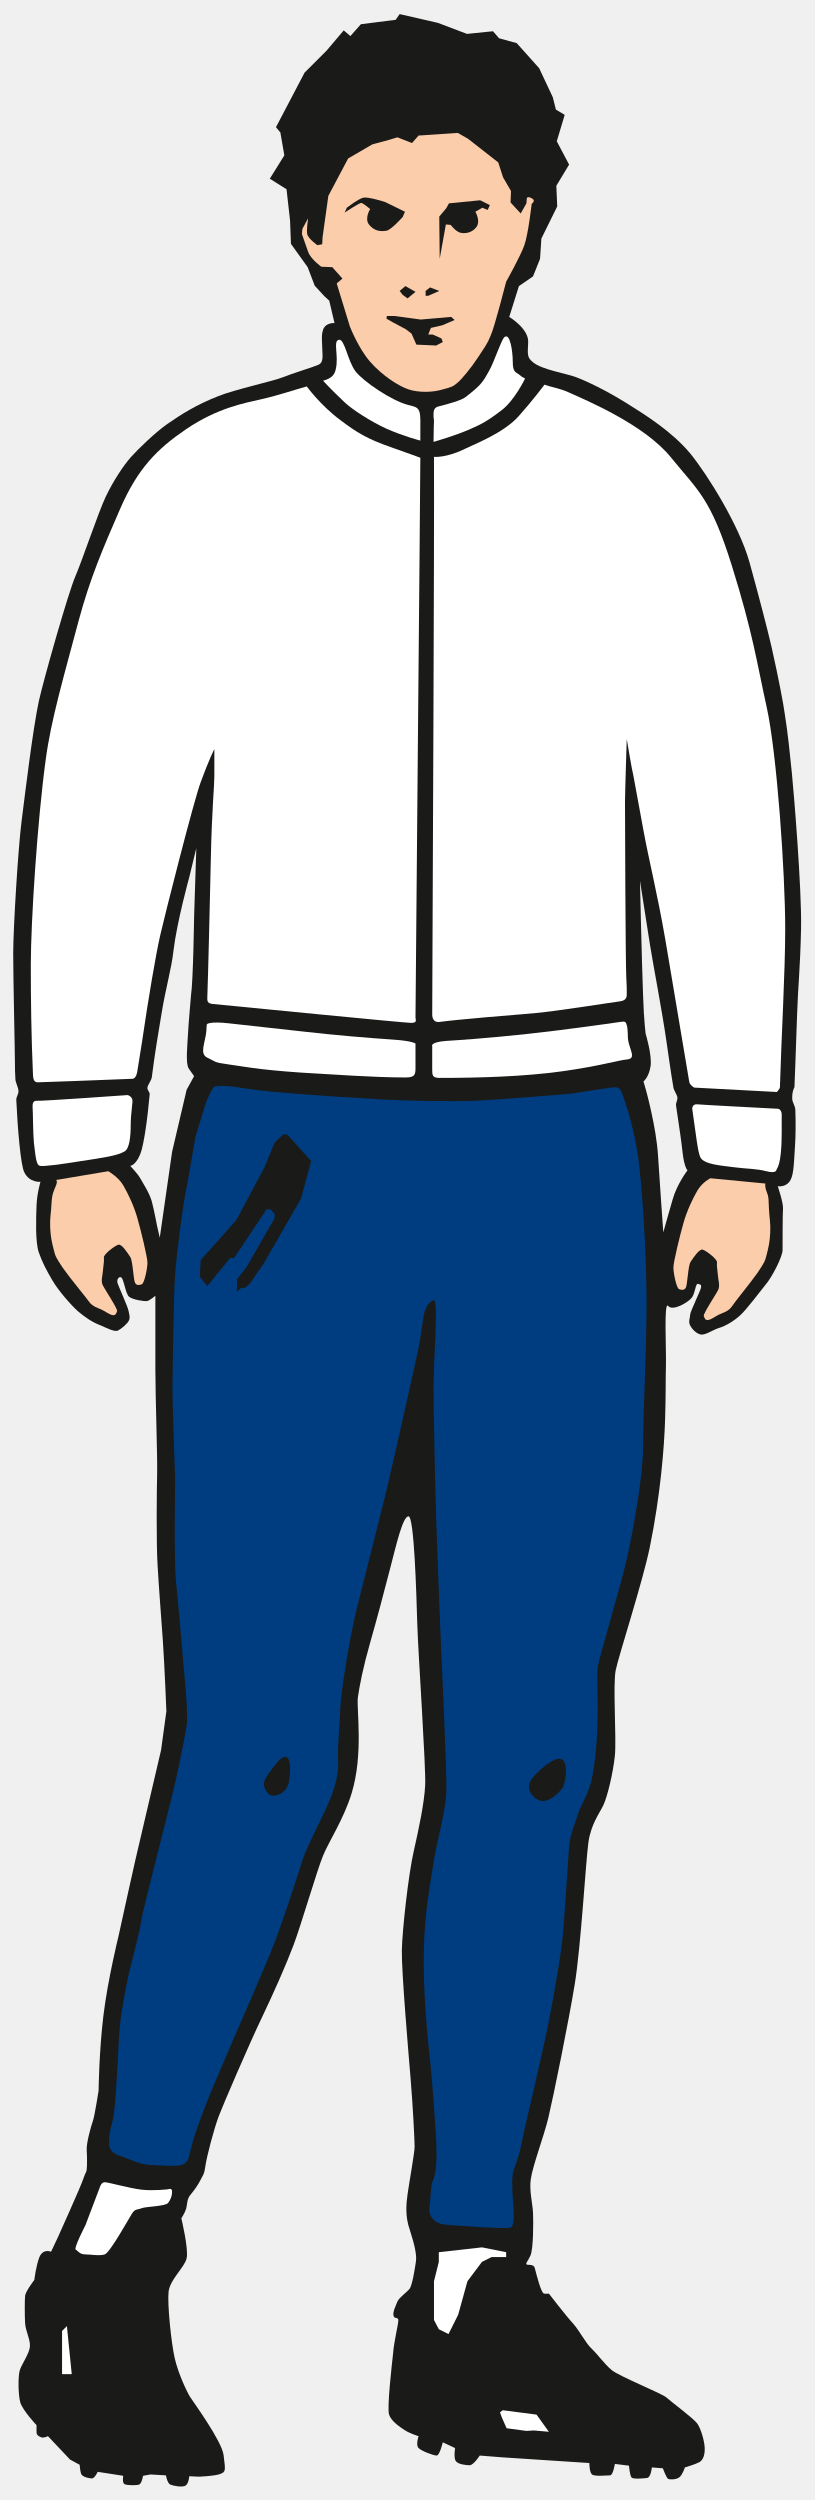
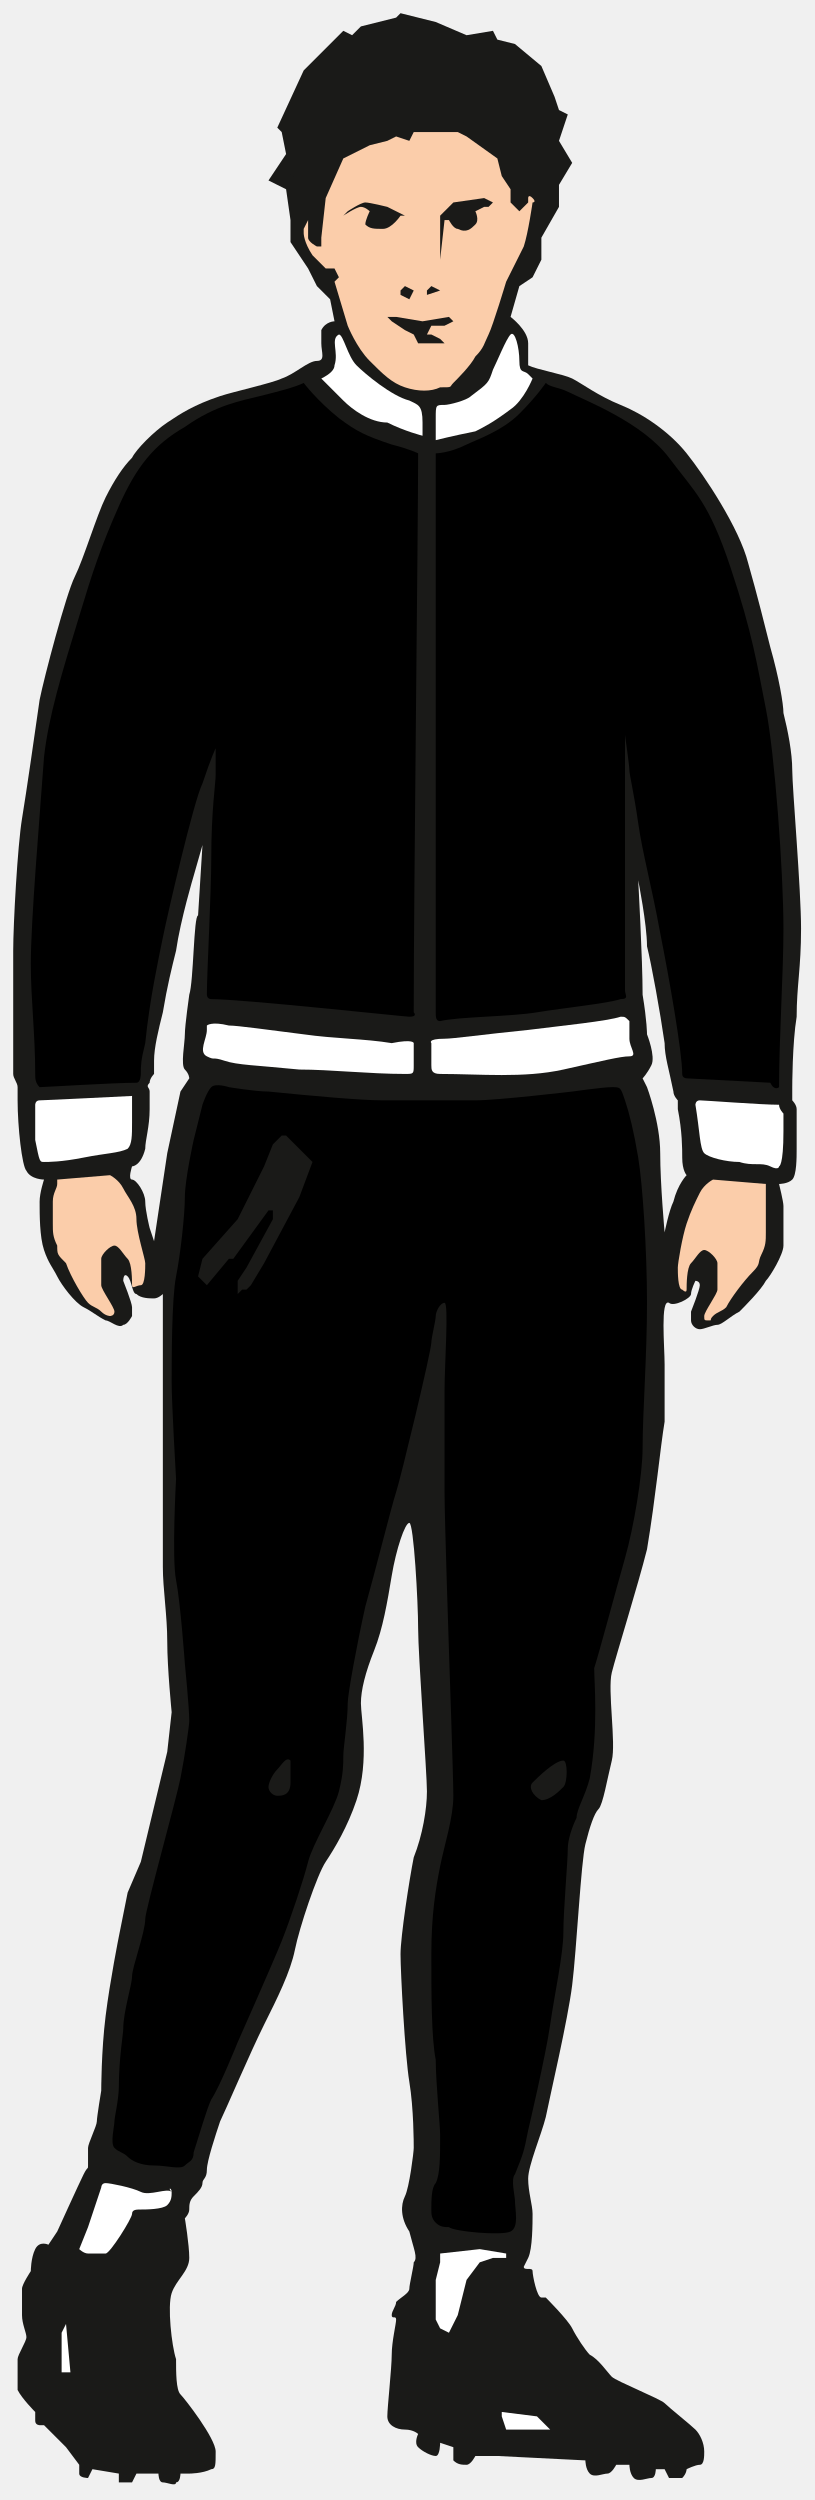
- <svg xmlns="http://www.w3.org/2000/svg" version="1.1" id="Ebene_1" x="0px" y="0px" width="18.5px" height="56.8px" viewBox="0 0 18.5 56.8" style="enable-background:new 0 0 18.5 56.8;" xml:space="preserve">
+ <svg xmlns="http://www.w3.org/2000/svg" version="1.1" id="Ebene_1" x="0px" y="0px" viewBox="0 0 18.5 56.8" style="enable-background:new 0 0 18.5 56.8;" xml:space="preserve">
  <style type="text/css">
- 
	.st0{fill:#1A1A18;}
- 	.st1{fill:#FBCDAA;}
- 	.st2{fill:#FFFFFF;}
- 	.st3{fill:#003D80;}
- 
+ 	.st1{fill:#FFFFFF;}
+ 	.st2{fill:#FBCDAA;}
</style>
-   <path class="st0" d="M18.2,21.11c0.02-0.9-0.17-3.17-0.21-3.56c-0.04-0.39-0.09-0.9-0.16-1.33c-0.03-0.22-0.13-0.76-0.3-1.52  c-0.09-0.39-0.29-1.16-0.5-1.92c-0.23-0.83-0.95-1.99-1.35-2.48c-0.42-0.5-1.01-0.87-1.46-1.15c-0.45-0.28-0.89-0.49-1.13-0.58  c-0.24-0.09-0.78-0.17-0.98-0.34c-0.12-0.1-0.13-0.14-0.11-0.45c0.02-0.31-0.43-0.58-0.43-0.58l0.22-0.7l0.32-0.22l0.16-0.4  l0.03-0.46l0.36-0.73l-0.02-0.47l0.29-0.48l-0.28-0.53l0.18-0.6l-0.2-0.12l-0.07-0.28l-0.31-0.66l-0.51-0.57l-0.4-0.11L11.2,0.71  l-0.59,0.06L9.95,0.52l-0.87-0.2L8.99,0.45L8.2,0.55L7.96,0.82L7.81,0.69L7.42,1.15l-0.5,0.5L6.27,2.89l0.1,0.12l0.09,0.52  L6.13,4.06L6.51,4.3l0.08,0.71l0.02,0.53l0.38,0.53l0.16,0.42l0.22,0.24l0.11,0.1L7.6,7.34c0,0-0.23-0.02-0.27,0.19  C7.3,7.63,7.32,7.78,7.32,7.87c0,0.19,0.05,0.36-0.09,0.42s-0.58,0.19-0.8,0.28C6.21,8.66,5.33,8.85,4.96,9  C4.45,9.2,4.11,9.42,3.82,9.62c-0.29,0.2-0.69,0.59-0.85,0.77c-0.16,0.18-0.4,0.54-0.57,0.9s-0.53,1.44-0.69,1.81  c-0.16,0.37-0.72,2.34-0.83,2.84c-0.14,0.67-0.31,2.09-0.39,2.72C0.41,19.29,0.3,21.1,0.3,21.67c0,0.57,0.04,2.26,0.04,2.54  c0,0.05,0,0.17,0.01,0.31c0,0.07,0.07,0.19,0.07,0.27s-0.05,0.12-0.05,0.2c0.03,0.65,0.1,1.48,0.18,1.64  c0.12,0.25,0.37,0.22,0.37,0.22s-0.08,0.26-0.09,0.54c-0.01,0.28-0.03,0.83,0.05,1.06c0.08,0.23,0.17,0.4,0.31,0.64  c0.14,0.24,0.44,0.58,0.59,0.71c0.16,0.13,0.31,0.24,0.5,0.31c0.12,0.05,0.32,0.16,0.4,0.12C2.76,30.19,2.9,30.07,2.93,30  c0.03-0.07,0.01-0.12-0.01-0.22c-0.02-0.1-0.23-0.56-0.25-0.63S2.69,29,2.75,29.02s0.1,0.37,0.18,0.44c0.08,0.07,0.35,0.11,0.41,0.1  s0.19-0.12,0.19-0.12s0,1.03,0,1.67s0.05,1.99,0.04,2.38c-0.01,0.39-0.02,1.61,0.01,2.07c0.03,0.53,0.08,1.14,0.12,1.72  c0.04,0.58,0.08,1.6,0.08,1.6l-0.12,0.88l-0.58,2.48L2.91,43l-0.22,1c0,0-0.24,0.97-0.34,1.79c-0.1,0.82-0.11,1.71-0.11,1.71  s-0.09,0.58-0.13,0.69s-0.15,0.5-0.14,0.66c0.01,0.16,0.01,0.36,0,0.44c-0.01,0.08-0.02,0.04-0.08,0.22  c-0.06,0.18-0.57,1.31-0.57,1.31l-0.16,0.34c0,0-0.17-0.08-0.26,0.11c-0.08,0.19-0.12,0.53-0.12,0.53s-0.2,0.26-0.21,0.36  c-0.01,0.1-0.01,0.44,0,0.62c0.01,0.18,0.12,0.37,0.11,0.53c-0.01,0.16-0.19,0.41-0.23,0.54s-0.04,0.54,0.01,0.73  c0.05,0.18,0.37,0.52,0.37,0.52s0,0.09,0,0.16c0,0.07,0.06,0.1,0.12,0.12c0.06,0.01,0.14-0.03,0.14-0.03l0.5,0.53L1.81,56  c0,0,0.01,0.16,0.04,0.22c0.04,0.06,0.18,0.09,0.24,0.09s0.13-0.15,0.13-0.15l0.58,0.09c0,0-0.03,0.16,0.03,0.19  s0.27,0.03,0.33,0.01c0.06-0.02,0.09-0.2,0.09-0.2l0.17-0.03l0.35,0.02c0,0,0.03,0.18,0.1,0.21c0.07,0.03,0.28,0.07,0.35,0.02  c0.07-0.05,0.08-0.21,0.08-0.21l0.21,0.01c0,0,0.35-0.01,0.49-0.06c0.14-0.05,0.12-0.09,0.08-0.43c-0.04-0.32-0.69-1.21-0.76-1.32  c-0.07-0.11-0.27-0.53-0.35-0.88c-0.08-0.35-0.17-1.23-0.14-1.51c0.03-0.28,0.36-0.55,0.41-0.76c0.05-0.21-0.12-0.91-0.12-0.91  s0.08-0.12,0.11-0.22c0.03-0.11,0.01-0.22,0.11-0.33c0.09-0.11,0.16-0.21,0.22-0.33s0.08-0.11,0.11-0.33  c0.03-0.2,0.19-0.82,0.3-1.11c0.09-0.24,0.67-1.59,0.97-2.22c0.3-0.63,0.56-1.22,0.73-1.67s0.53-1.69,0.67-2.03  c0.14-0.34,0.47-0.83,0.65-1.42c0.27-0.89,0.11-1.89,0.14-2.17c0.04-0.28,0.12-0.69,0.28-1.25c0.16-0.56,0.3-1.09,0.45-1.67  s0.29-1.19,0.42-1.2c0.13-0.01,0.18,1.75,0.2,2.43s0.2,3.28,0.18,3.68s-0.14,0.97-0.26,1.5c-0.12,0.52-0.26,1.78-0.27,2.25  c-0.01,0.47,0.15,2.33,0.2,2.93c0.05,0.6,0.09,1.39,0.09,1.53s-0.13,0.86-0.16,1.08c-0.03,0.22-0.06,0.5,0.05,0.81  c0.12,0.37,0.16,0.59,0.14,0.72c-0.02,0.13-0.08,0.55-0.15,0.63c-0.07,0.08-0.23,0.19-0.27,0.28C9,52.37,8.92,52.52,8.94,52.61  c0.02,0.09,0.11,0.02,0.11,0.11s-0.1,0.48-0.12,0.76c-0.03,0.27-0.14,1.23-0.09,1.38c0.05,0.15,0.23,0.27,0.35,0.35  s0.32,0.14,0.32,0.14s-0.07,0.2,0,0.27c0.07,0.07,0.34,0.17,0.41,0.17s0.14-0.3,0.14-0.3l0.28,0.13c0,0-0.04,0.23,0.02,0.3  c0.05,0.07,0.23,0.09,0.31,0.09c0.09,0,0.23-0.22,0.23-0.22l0.5,0.04l1.99,0.13c0,0,0,0.21,0.06,0.26c0.06,0.05,0.34,0.02,0.41,0.02  c0.07,0,0.11-0.26,0.11-0.26l0.32,0.04c0,0,0.02,0.23,0.06,0.27c0.04,0.04,0.26,0.02,0.35,0.01c0.09-0.01,0.11-0.24,0.11-0.24  l0.25,0.02c0,0,0.08,0.22,0.12,0.24c0.04,0.02,0.19,0.02,0.26-0.04c0.07-0.06,0.12-0.22,0.12-0.22s0.24-0.07,0.33-0.12  c0.09-0.05,0.13-0.18,0.12-0.34c-0.01-0.16-0.09-0.43-0.17-0.54c-0.09-0.12-0.59-0.49-0.7-0.59c-0.1-0.09-1.07-0.48-1.24-0.62  s-0.33-0.37-0.46-0.49c-0.13-0.12-0.27-0.4-0.42-0.57c-0.15-0.16-0.55-0.68-0.55-0.68s-0.04,0.01-0.11,0  c-0.07-0.01-0.18-0.47-0.21-0.58c-0.03-0.11-0.18-0.05-0.19-0.09c-0.01-0.04,0.02-0.04,0.09-0.19c0.07-0.15,0.07-0.77,0.06-0.98  c-0.01-0.21-0.09-0.51-0.05-0.76c0.04-0.3,0.3-0.98,0.4-1.4c0.12-0.51,0.46-2.18,0.6-3.04c0.14-0.86,0.25-2.81,0.31-3.22  c0.06-0.41,0.25-0.65,0.34-0.84c0.09-0.19,0.22-0.73,0.26-1.12c0.04-0.39-0.05-1.62,0.02-1.95s0.61-2,0.77-2.77  c0.25-1.22,0.33-2.29,0.35-2.89c0.02-0.61,0.01-0.89,0.02-1.26c0.01-0.37-0.05-1.47,0.05-1.35c0.1,0.13,0.46-0.08,0.54-0.19  c0.08-0.11,0.08-0.33,0.14-0.31c0.06,0.02,0.07,0.01,0.07,0.07c0,0.06-0.25,0.56-0.25,0.63c0,0.07-0.04,0.14-0.01,0.22  c0.03,0.08,0.14,0.21,0.25,0.23s0.28-0.11,0.42-0.15c0.14-0.04,0.34-0.16,0.47-0.28c0.14-0.12,0.46-0.55,0.59-0.71  c0.13-0.15,0.38-0.62,0.38-0.78c0-0.16,0-0.81,0.01-0.94c0.01-0.13-0.12-0.51-0.12-0.51s0.19,0.04,0.29-0.14  c0.08-0.14,0.08-0.46,0.1-0.73c0.02-0.28,0.02-0.6,0.01-0.86c0-0.09-0.07-0.18-0.07-0.25c-0.01-0.17,0.05-0.27,0.05-0.27  s0.04-1.02,0.06-1.65C18.13,22.42,18.18,22.01,18.2,21.11z M4.34,22.61c0,0-0.06,0.68-0.07,0.9c-0.01,0.22-0.06,0.66,0.02,0.77  c0.08,0.11,0.12,0.17,0.12,0.17l-0.17,0.31l-0.33,1.41l-0.28,1.95l-0.06-0.26c0,0-0.07-0.37-0.12-0.56  c-0.05-0.19-0.22-0.45-0.27-0.54c-0.05-0.09-0.22-0.27-0.22-0.27s0.16-0.02,0.26-0.37c0.05-0.19,0.1-0.5,0.14-0.86  C3.37,25.13,3.39,25,3.4,24.87c0.01-0.06-0.06-0.1-0.05-0.16c0.01-0.07,0.09-0.16,0.1-0.24c0.01-0.1,0.03-0.2,0.04-0.3  c0.04-0.3,0.11-0.72,0.18-1.14c0.09-0.56,0.23-1.04,0.27-1.42c0.08-0.67,0.36-1.68,0.36-1.68l0.16-0.66l-0.05,1.56  C4.41,20.82,4.39,22.28,4.34,22.61z M15.28,27.26c-0.06,0.2-0.21,0.74-0.21,0.74s-0.08-1.11-0.12-1.75s-0.27-1.47-0.27-1.47  l-0.06-0.21c0,0,0.12-0.09,0.16-0.34c0.04-0.25-0.11-0.74-0.11-0.74s-0.04-0.27-0.06-0.89c-0.03-0.79-0.07-2.59-0.07-2.59  s0.16,1.03,0.23,1.47c0.07,0.44,0.28,1.53,0.37,2.17c0.04,0.26,0.09,0.65,0.16,1.06c0.01,0.06,0.08,0.16,0.09,0.22  c0.01,0.07-0.04,0.12-0.03,0.19c0.07,0.46,0.13,0.88,0.15,1.08c0.04,0.33,0.11,0.39,0.11,0.39S15.38,26.9,15.28,27.26z" />
-   <path id="coach-pants" class="st3" d="M10.77,25.01c0.53-0.02,2.19-0.16,2.19-0.16s0.7-0.11,0.92-0.14  c0.22-0.03,0.22,0.03,0.31,0.29s0.23,0.74,0.31,1.3c0.08,0.56,0.19,2.12,0.19,3.28c0,1.16-0.08,2.5-0.08,3.33  c0,0.59-0.21,1.8-0.36,2.47s-0.63,2.25-0.67,2.5c-0.04,0.26,0.08,1.36-0.12,2.47c-0.07,0.39-0.27,0.67-0.33,0.87  c-0.06,0.2-0.18,0.47-0.2,0.73c-0.02,0.26-0.09,1.4-0.13,1.89c-0.04,0.49-0.19,1.37-0.33,2.08c-0.14,0.71-0.54,2.4-0.54,2.4  c-0.11,0.49-0.08,0.49-0.26,0.99c-0.05,0.14-0.03,0.45-0.02,0.62c0.01,0.17,0.07,0.64-0.05,0.68c-0.12,0.04-1.29-0.05-1.41-0.06  c-0.12-0.01-0.23-0.02-0.33-0.11c-0.1-0.09-0.12-0.21-0.1-0.32c0.03-0.19,0.02-0.48,0.08-0.59c0.09-0.19,0.09-0.64,0.06-1.09  c-0.01-0.16-0.08-1.21-0.14-1.73c-0.06-0.53-0.15-1.54-0.13-2.42c0.02-0.89,0.15-1.5,0.22-1.97c0.07-0.47,0.27-1.14,0.29-1.58  c0.02-0.44-0.12-3.33-0.12-3.33s-0.12-2.96-0.13-3.6c-0.01-0.64-0.04-1.68-0.04-2.3c0-0.62,0.12-2,0-1.97  c-0.12,0.04-0.19,0.2-0.22,0.33c-0.02,0.13-0.07,0.46-0.1,0.65c-0.03,0.19-0.69,3.11-0.76,3.39c-0.07,0.28-0.48,1.92-0.66,2.62  C7.9,37.4,7.75,38.5,7.74,38.7c-0.02,0.38-0.07,1.02-0.06,1.22c0.01,0.2,0.02,0.38-0.11,0.77c-0.12,0.39-0.58,1.2-0.7,1.58  s-0.41,1.28-0.61,1.81c-0.2,0.53-0.97,2.28-0.97,2.28s-0.45,1.05-0.55,1.3c-0.1,0.25-0.34,0.86-0.42,1.23  c-0.04,0.17-0.06,0.24-0.17,0.29S3.7,49.2,3.44,49.19c-0.26-0.01-0.46-0.12-0.63-0.18c-0.17-0.06-0.25-0.08-0.31-0.2  s0.01-0.47,0.05-0.59c0.04-0.14,0.07-0.46,0.09-0.8c0.04-0.56,0.06-1.19,0.08-1.34c0.03-0.39,0.15-0.96,0.19-1.16  c0.04-0.2,0.27-1.04,0.3-1.28C3.24,43.4,3.88,40.97,4,40.42c0.12-0.55,0.24-1.17,0.25-1.28c0.02-0.31-0.08-1.3-0.08-1.3  S4.05,36.4,4,35.94S3.98,33.6,3.98,33.6s-0.07-1.74-0.06-2.22c0.01-0.48,0.02-1.93,0.06-2.44c0.04-0.51,0.16-1.44,0.23-1.8  s0.23-1.31,0.23-1.31l0.23-0.75c0,0,0.12-0.32,0.19-0.38c0.07-0.06,0.45-0.01,0.45-0.01s0.57,0.09,0.93,0.12  c0.91,0.08,1.92,0.14,2.44,0.17S10.24,25.03,10.77,25.01z" />
-   <polygon class="st0" points="7.07,26.38 6.84,27.23 5.99,28.71 5.67,29.17 5.57,29.26 5.48,29.26 5.38,29.35 5.39,29.06 5.6,28.79   6.24,27.68 6.24,27.58 6.15,27.48 6.06,27.47 5.32,28.58 5.23,28.58 4.71,29.22 4.54,29.01 4.56,28.63 5.37,27.72 6.01,26.52   6.24,25.96 6.44,25.77 6.53,25.78 " />
-   <path class="st0" d="M6.57,40.45c-0.04,0.27-0.24,0.34-0.35,0.35c-0.11,0-0.18-0.09-0.22-0.22c-0.04-0.13,0.14-0.33,0.22-0.44  c0.08-0.11,0.21-0.26,0.29-0.22C6.59,39.95,6.61,40.17,6.57,40.45z" />
-   <path class="st0" d="M12.78,40.62c-0.08,0.12-0.32,0.35-0.51,0.29c-0.19-0.06-0.31-0.27-0.22-0.44c0.09-0.17,0.51-0.55,0.69-0.51  C12.92,40,12.86,40.5,12.78,40.62z" />
-   <path id="sock-r" class="st2" d="M3.91,49.79c0,0.1-0.03,0.18-0.09,0.26s-0.5,0.08-0.6,0.12c-0.1,0.04-0.15,0.01-0.22,0.12  c-0.07,0.11-0.5,0.89-0.62,0.93c-0.12,0.04-0.31,0-0.44,0s-0.17-0.08-0.22-0.11c-0.05-0.03,0.22-0.55,0.22-0.55l0.33-0.87  c0,0,0.03-0.11,0.11-0.11s0.57,0.14,0.84,0.17c0.27,0.03,0.6-0.01,0.6-0.01S3.91,49.7,3.91,49.79z" />
-   <polygon id="sock-l" class="st2" points="11.5,51.28 11.17,51.28 10.95,51.39 10.62,51.83 10.41,52.59 10.19,53.03 9.97,52.92   9.86,52.71 9.86,51.83 9.97,51.39 9.97,51.17 10.95,51.06 11.5,51.17 " />
-   <polygon class="st2" points="1.41,53.94 1.41,53.61 1.41,52.96 1.52,52.85 1.63,53.94 " />
-   <polygon class="st2" points="11.42,54.76 12.19,54.86 12.47,55.25 12.13,55.22 11.96,55.23 11.51,55.17 11.4,54.92 11.36,54.81 " />
-   <path id="skin-hand-r" class="st1" d="M1.27,26.81c0,0,0.05,0.01,0,0.13s-0.09,0.19-0.1,0.41c-0.01,0.22-0.04,0.32-0.03,0.54  c0.01,0.22,0.04,0.34,0.08,0.5c0.04,0.16,0.05,0.18,0.21,0.42c0.17,0.24,0.51,0.65,0.59,0.76c0.08,0.12,0.22,0.15,0.3,0.19  c0.08,0.04,0.17,0.11,0.24,0.12s0.08-0.04,0.1-0.09c0.02-0.05-0.29-0.51-0.33-0.6c-0.04-0.09,0-0.21,0.01-0.33  c0.01-0.12,0.03-0.22,0.02-0.29c-0.01-0.07,0.25-0.27,0.33-0.29c0.08-0.02,0.21,0.19,0.27,0.28c0.06,0.09,0.07,0.53,0.11,0.59  s0.09,0.05,0.15,0.03c0.06-0.02,0.13-0.36,0.13-0.49s-0.15-0.74-0.23-1.02c-0.08-0.28-0.21-0.55-0.32-0.74  c-0.11-0.19-0.34-0.32-0.34-0.32L1.27,26.81z" />
-   <polygon class="st0" points="9.15,8.84 9.32,8.84 9.48,8.84 8.99,8.68 8.99,8.84 " />
-   <path id="skin-face" class="st1" d="M11.5,6.4c0,0-0.26,1.02-0.35,1.22c-0.08,0.2-0.14,0.27-0.29,0.5c-0.15,0.23-0.37,0.5-0.47,0.58  c-0.1,0.08-0.11,0.09-0.34,0.15c-0.23,0.07-0.54,0.07-0.76,0c-0.22-0.07-0.6-0.31-0.88-0.63c-0.27-0.31-0.46-0.8-0.46-0.8l-0.3-0.98  l0.13-0.11L7.55,6.07L7.3,6.06c0,0-0.24-0.17-0.3-0.34c-0.06-0.17-0.14-0.4-0.14-0.4L6.87,5.2L7,4.96c0,0-0.04,0.26-0.02,0.36  s0.23,0.25,0.23,0.25l0.11-0.02l0.01-0.17l0.13-0.93L7.91,3.6l0.55-0.32l0.37-0.1l0.2-0.06l0.33,0.13l0.15-0.17l0.89-0.06l0.23,0.13  l0.69,0.54l0.11,0.34l0.18,0.31L11.6,4.6l0.23,0.25l0.13-0.23l0.01-0.12c0,0,0.02-0.05,0.12,0.01c0.09,0.05-0.01,0.12-0.01,0.12  S12,5.34,11.91,5.58C11.82,5.83,11.5,6.4,11.5,6.4z" />
-   <polygon class="st0" points="9.67,6.72 9.67,6.61 9.77,6.53 9.98,6.61 9.73,6.72 " />
-   <polygon class="st0" points="9.15,6.7 9.08,6.61 9.21,6.5 9.44,6.63 9.26,6.78 " />
-   <path class="st0" d="M10.96,4.72L10.8,4.81c0,0,0.12,0.2,0.03,0.34c-0.07,0.1-0.2,0.17-0.36,0.14c-0.11-0.02-0.23-0.18-0.23-0.18  L10.13,5.1L9.99,5.88L9.98,4.92l0.16-0.19l0.06-0.11l0.71-0.07l0.22,0.11l-0.05,0.11L10.96,4.72L10.96,4.72z" />
-   <path class="st0" d="M8.41,4.75c0,0-0.15-0.13-0.2-0.14c-0.05,0-0.38,0.22-0.38,0.22l0.05-0.11c0,0,0.27-0.21,0.38-0.23  c0.12-0.02,0.49,0.1,0.49,0.1L9.2,4.81L9.15,4.93c0,0-0.25,0.28-0.36,0.31c-0.16,0.03-0.29,0-0.4-0.13  C8.27,4.97,8.41,4.75,8.41,4.75z" />
-   <polygon class="st0" points="9.79,7.45 9.73,7.6 9.83,7.6 10.03,7.69 10.06,7.77 9.91,7.85 9.46,7.83 9.35,7.58 9.22,7.48   8.92,7.32 8.78,7.24 8.79,7.18 8.97,7.18 9.56,7.26 10.25,7.2 10.33,7.27 10.05,7.39 " />
-   <path id="coach-jacket-b-r" class="st2" d="M9.44,23.71c0,0.22,0,0.4,0,0.53c0,0.16,0,0.24-0.22,0.24c-0.75,0-1.65-0.07-2.37-0.11  c-1.04-0.07-1.37-0.15-1.68-0.19c-0.31-0.04-0.27-0.06-0.46-0.15c-0.19-0.09-0.04-0.35-0.02-0.62c0-0.03,0-0.08,0.01-0.14  c0,0,0.06-0.07,0.5-0.02c0.18,0.02,0.91,0.1,1.72,0.19c0.7,0.08,1.42,0.14,2.01,0.18C9.38,23.65,9.44,23.71,9.44,23.71z" />
-   <path id="coach-jacket-arm-r" class="st2" d="M3.01,25.03c-0.03,0.27-0.04,0.41-0.04,0.52c0,0.28-0.03,0.55-0.14,0.61  c-0.16,0.1-0.53,0.15-0.99,0.22c-0.5,0.08-0.82,0.12-0.92,0.11c-0.07-0.01-0.1-0.05-0.15-0.53c-0.02-0.2-0.02-0.7-0.03-0.82  c0-0.04,0-0.14,0.1-0.13c0.1,0.01,2.06-0.13,2.06-0.13S3.02,24.91,3.01,25.03z" />
-   <path id="coach-jacket-r" class="st2" d="M0.75,24.44c-0.04-0.92-0.05-1.71-0.05-2.52c0-0.98,0.15-3.29,0.34-4.67  c0.12-0.9,0.41-1.88,0.75-3.16c0.26-0.96,0.54-1.61,0.94-2.53s0.84-1.36,1.5-1.81c0.71-0.48,1.31-0.59,1.71-0.68  c0.4-0.09,0.8-0.23,1.03-0.29c0,0,0.31,0.43,0.77,0.77c0.36,0.27,0.59,0.42,1.17,0.62c0.37,0.13,0.64,0.23,0.64,0.23  c-0.01,1.72-0.09,10.02-0.11,12.72c0,0.05,0.05,0.12-0.1,0.12c-0.14,0-3.79-0.36-4.51-0.43c-0.13-0.01-0.12-0.09-0.12-0.14  c0.02-0.52,0.06-2.28,0.08-3.15c0.02-1.06,0.08-1.66,0.08-1.88c0-0.22,0-0.62,0-0.62s-0.12,0.23-0.31,0.75  c-0.16,0.43-0.82,3.04-0.92,3.48s-0.27,1.44-0.41,2.4c-0.06,0.39-0.09,0.55-0.11,0.69c0,0.02-0.03,0.17-0.11,0.17  c-0.48,0.02-2.06,0.08-2.15,0.08C0.75,24.59,0.76,24.48,0.75,24.44z" />
-   <path id="coach-jacket-collar-r" class="st2" d="M7.34,8.65c0.23-0.06,0.27-0.17,0.29-0.27C7.7,8.09,7.56,7.74,7.7,7.72  c0.13-0.03,0.2,0.49,0.38,0.72C8.26,8.67,8.89,9.1,9.27,9.2c0.25,0.06,0.29,0.06,0.28,0.5c0,0.03,0,0.14,0,0.31  c0,0-0.36-0.09-0.77-0.27C8.41,9.57,8,9.3,7.84,9.15C7.51,8.84,7.34,8.65,7.34,8.65z" />
-   <path id="coach-jacket-b-l" class="st2" d="M14.27,23.63c0.04,0.23,0.19,0.42-0.02,0.44s-0.62,0.15-1.48,0.27  c-0.86,0.12-1.88,0.15-2.79,0.15c-0.16,0-0.16-0.07-0.16-0.19c0-0.14,0-0.28,0-0.53c0,0-0.06-0.09,0.31-0.12  c0.17-0.01,0.95-0.06,1.86-0.16c0.83-0.09,1.82-0.23,2.09-0.27c0.12-0.02,0.14-0.01,0.16,0.07C14.27,23.38,14.26,23.58,14.27,23.63z  " />
-   <path id="coach-jacket-arm-l" class="st2" d="M17.76,25.31c0,0.17,0,0.32,0,0.43c0,0.77-0.12,0.81-0.12,0.84c0,0,0,0.09-0.23,0.03  s-0.42-0.05-0.73-0.09c-0.29-0.04-0.69-0.06-0.77-0.23c-0.06-0.13-0.1-0.54-0.18-1.08c-0.01-0.04,0.01-0.13,0.11-0.12  c0.08,0.01,1.42,0.08,1.81,0.1C17.73,25.18,17.76,25.27,17.76,25.31z" />
-   <path id="coach-jacket-l" class="st2" d="M17.72,24.7c0.03-1.08,0.12-2.61,0.12-3.59c0-1.29-0.19-4-0.42-5.04  c-0.23-1.04-0.31-1.67-0.79-3.21s-0.77-1.71-1.38-2.46c-0.6-0.75-1.92-1.3-2.34-1.49c-0.2-0.09-0.41-0.12-0.54-0.17  c0,0-0.25,0.34-0.59,0.72c-0.34,0.38-1,0.63-1.2,0.73c-0.44,0.22-0.72,0.19-0.72,0.19c0.01,1.86-0.03,9.97-0.04,12.68  c0,0.06,0.03,0.17,0.15,0.16c0.45-0.06,1.57-0.15,2.17-0.2c0.61-0.06,1.58-0.22,1.95-0.27c0.16-0.02,0.15-0.13,0.15-0.17  c0-0.17,0-0.16-0.01-0.35c-0.02-0.38-0.03-3.83-0.03-4.02s0.04-1.42,0.04-1.42s0.12,0.73,0.15,0.83c0.02,0.1,0.1,0.54,0.23,1.25  s0.31,1.4,0.5,2.5c0.17,1.01,0.46,2.73,0.54,3.21c0.01,0.07,0.11,0.13,0.11,0.13l1.88,0.1C17.64,24.82,17.72,24.74,17.72,24.7z" />
-   <path id="coach-jacket-collar-l" class="st2" d="M9.85,10.04c0-0.23,0.01-0.46,0.01-0.48c-0.04-0.3,0.03-0.31,0.16-0.34  c0.15-0.04,0.46-0.12,0.56-0.2c0.36-0.28,0.39-0.34,0.53-0.59c0.12-0.21,0.27-0.69,0.35-0.77c0.13-0.11,0.19,0.33,0.19,0.56  c0,0.26,0.08,0.23,0.17,0.31c0.03,0.03,0.07,0.05,0.11,0.07c0,0-0.23,0.48-0.52,0.71c-0.4,0.31-0.55,0.36-0.8,0.47  C10.3,9.91,9.85,10.04,9.85,10.04z" />
-   <path id="skin-hand-l" class="st1" d="M17.39,26.89c0,0-0.02,0.07,0.03,0.19c0.05,0.12,0.04,0.17,0.05,0.38  c0.01,0.21,0.04,0.32,0.03,0.54s-0.04,0.34-0.08,0.5s-0.05,0.18-0.21,0.42c-0.17,0.24-0.51,0.65-0.58,0.76  c-0.08,0.12-0.22,0.15-0.3,0.19c-0.08,0.04-0.17,0.11-0.24,0.12s-0.08-0.04-0.1-0.09c-0.02-0.05,0.29-0.51,0.33-0.6  c0.04-0.1,0-0.21-0.01-0.33c-0.01-0.12-0.03-0.22-0.02-0.29c0.01-0.07-0.25-0.27-0.33-0.29c-0.08-0.01-0.21,0.19-0.27,0.28  c-0.06,0.09-0.07,0.53-0.11,0.59c-0.04,0.06-0.09,0.05-0.15,0.03c-0.06-0.02-0.13-0.36-0.13-0.49c0-0.13,0.15-0.74,0.23-1.02  c0.08-0.28,0.21-0.55,0.32-0.74c0.12-0.19,0.29-0.27,0.29-0.27L17.39,26.89z" />
-   <path id="hair" class="st0" d="M12.55,3.76l-0.24-0.48l0.16-0.51l-0.18-0.1l-0.08-0.34l-0.29-0.61L11.5,1.27l-0.36-0.09l-0.11-0.14  L10.57,1.1L9.92,0.86l-0.7-0.22L9.14,0.75L8.41,0.84L7.95,1.18L7.82,1.07L7.56,1.43L7.19,1.78L6.57,2.83l0.09,0.11l0.08,0.53  L6.5,3.89l0.29,0.23l0.01,0.5l0.11-0.15L7.1,4.54c0,0,0.16-0.54,0.24-0.69c0.12-0.23,0.3-0.52,0.43-0.64  C7.91,3.1,8.43,2.93,8.43,2.93L8.8,2.84L9,2.79l0.25,0.14L9.4,2.76l1.05-0.05c0,0,0.14,0.06,0.23,0.13  c0.09,0.07,0.83,0.58,0.86,0.65c0.02,0.07,0.05,0.28,0.12,0.39c0.08,0.11,0.12,0.18,0.15,0.26c0,0.01,0.18-0.07,0.18-0.07  s0.35,0.22,0.29,0.45c0.02,0.06-0.01,0.13,0.01,0.18l0.08-0.19l-0.03-0.46L12.55,3.76z" />
+   <path class="st0" d="M18.2,21.1c0-0.9-0.2-3.2-0.2-3.6c0-0.4-0.1-0.9-0.2-1.3c0-0.2-0.1-0.8-0.3-1.5c-0.1-0.4-0.3-1.2-0.5-1.9  c-0.2-0.8-1-2-1.4-2.5c-0.4-0.5-1-0.9-1.5-1.1s-0.9-0.5-1.1-0.6s-0.8-0.2-1-0.3C12,8.1,12,8.1,12,7.8c0-0.3-0.4-0.6-0.4-0.6l0.2-0.7  l0.3-0.2l0.2-0.4l0-0.5l0.4-0.7l0-0.5l0.3-0.5l-0.3-0.5l0.2-0.6l-0.2-0.1l-0.1-0.3l-0.3-0.7L11.7,1l-0.4-0.1l-0.1-0.2l-0.6,0.1  L9.9,0.5L9.1,0.3L9,0.4L8.2,0.6L8,0.8L7.8,0.7L7.4,1.1L6.9,1.6L6.3,2.9L6.4,3l0.1,0.5L6.1,4.1l0.4,0.2L6.6,5l0,0.5L7,6.1l0.2,0.4  l0.2,0.2l0.1,0.1l0.1,0.5c0,0-0.2,0-0.3,0.2c0,0.1,0,0.2,0,0.3c0,0.2,0.1,0.4-0.1,0.4S6.7,8.5,6.4,8.6C6.2,8.7,5.3,8.9,5,9  C4.4,9.2,4.1,9.4,3.8,9.6S3.1,10.2,3,10.4c-0.2,0.2-0.4,0.5-0.6,0.9s-0.5,1.4-0.7,1.8c-0.2,0.4-0.7,2.3-0.8,2.8  c-0.1,0.7-0.3,2.1-0.4,2.7c-0.1,0.6-0.2,2.4-0.2,3s0,2.3,0,2.5c0,0,0,0.2,0,0.3c0,0.1,0.1,0.2,0.1,0.3S0.4,24.9,0.4,25  c0,0.6,0.1,1.5,0.2,1.6c0.1,0.2,0.4,0.2,0.4,0.2s-0.1,0.3-0.1,0.5c0,0.3,0,0.8,0.1,1.1s0.2,0.4,0.3,0.6s0.4,0.6,0.6,0.7  c0.2,0.1,0.3,0.2,0.5,0.3c0.1,0,0.3,0.2,0.4,0.1c0.1,0,0.2-0.2,0.2-0.2s0-0.1,0-0.2c0-0.1-0.2-0.6-0.2-0.6s0-0.2,0.1-0.1  s0.1,0.4,0.2,0.4c0.1,0.1,0.3,0.1,0.4,0.1s0.2-0.1,0.2-0.1s0,1,0,1.7s0,2,0,2.4s0,1.6,0,2.1c0,0.5,0.1,1.1,0.1,1.7s0.1,1.6,0.1,1.6  l-0.1,0.9l-0.6,2.5L2.9,43l-0.2,1c0,0-0.2,1-0.3,1.8s-0.1,1.7-0.1,1.7s-0.1,0.6-0.1,0.7S2,48.7,2,48.8s0,0.4,0,0.4  c0,0.1,0,0-0.1,0.2c-0.1,0.2-0.6,1.3-0.6,1.3l-0.2,0.3c0,0-0.2-0.1-0.3,0.1c-0.1,0.2-0.1,0.5-0.1,0.5s-0.2,0.3-0.2,0.4  c0,0.1,0,0.4,0,0.6s0.1,0.4,0.1,0.5s-0.2,0.4-0.2,0.5s0,0.5,0,0.7c0.1,0.2,0.4,0.5,0.4,0.5s0,0.1,0,0.2s0.1,0.1,0.1,0.1  c0.1,0,0.1,0,0.1,0l0.5,0.5L1.8,56c0,0,0,0.2,0,0.2c0,0.1,0.2,0.1,0.2,0.1s0.1-0.2,0.1-0.2l0.6,0.1c0,0,0,0.2,0,0.2s0.3,0,0.3,0  s0.1-0.2,0.1-0.2l0.2,0l0.3,0c0,0,0,0.2,0.1,0.2s0.3,0.1,0.3,0c0.1,0,0.1-0.2,0.1-0.2l0.2,0c0,0,0.3,0,0.5-0.1  c0.1,0,0.1-0.1,0.1-0.4c0-0.3-0.7-1.2-0.8-1.3S4,53.9,4,53.6c-0.1-0.3-0.2-1.2-0.1-1.5s0.4-0.5,0.4-0.8s-0.1-0.9-0.1-0.9  s0.1-0.1,0.1-0.2c0-0.1,0-0.2,0.1-0.3c0.1-0.1,0.2-0.2,0.2-0.3s0.1-0.1,0.1-0.3c0-0.2,0.2-0.8,0.3-1.1c0.1-0.2,0.7-1.6,1-2.2  s0.6-1.2,0.7-1.7s0.5-1.7,0.7-2s0.5-0.8,0.7-1.4c0.3-0.9,0.1-1.9,0.1-2.2c0-0.3,0.1-0.7,0.3-1.2s0.3-1.1,0.4-1.7s0.3-1.2,0.4-1.2  c0.1,0,0.2,1.8,0.2,2.4s0.2,3.3,0.2,3.7s-0.1,1-0.3,1.5c-0.1,0.5-0.3,1.8-0.3,2.2s0.1,2.3,0.2,2.9c0.1,0.6,0.1,1.4,0.1,1.5  s-0.1,0.9-0.2,1.1s-0.1,0.5,0.1,0.8c0.1,0.4,0.2,0.6,0.1,0.7c0,0.1-0.1,0.5-0.1,0.6S9.1,52.2,9,52.3c0,0.1-0.1,0.2-0.1,0.3  c0,0.1,0.1,0,0.1,0.1s-0.1,0.5-0.1,0.8c0,0.3-0.1,1.2-0.1,1.4s0.2,0.3,0.4,0.3s0.3,0.1,0.3,0.1s-0.1,0.2,0,0.3s0.3,0.2,0.4,0.2  s0.1-0.3,0.1-0.3l0.3,0.1c0,0,0,0.2,0,0.3c0.1,0.1,0.2,0.1,0.3,0.1c0.1,0,0.2-0.2,0.2-0.2l0.5,0l2,0.1c0,0,0,0.2,0.1,0.3  s0.3,0,0.4,0S14,56,14,56l0.3,0c0,0,0,0.2,0.1,0.3s0.3,0,0.4,0c0.1,0,0.1-0.2,0.1-0.2l0.2,0c0,0,0.1,0.2,0.1,0.2s0.2,0,0.3,0  c0.1-0.1,0.1-0.2,0.1-0.2s0.2-0.1,0.3-0.1s0.1-0.2,0.1-0.3c0-0.2-0.1-0.4-0.2-0.5c-0.1-0.1-0.6-0.5-0.7-0.6  c-0.1-0.1-1.1-0.5-1.2-0.6s-0.3-0.4-0.5-0.5c-0.1-0.1-0.3-0.4-0.4-0.6c-0.1-0.2-0.6-0.7-0.6-0.7s0,0-0.1,0s-0.2-0.5-0.2-0.6  s-0.2,0-0.2-0.1c0,0,0,0,0.1-0.2c0.1-0.2,0.1-0.8,0.1-1c0-0.2-0.1-0.5-0.1-0.8c0-0.3,0.3-1,0.4-1.4c0.1-0.5,0.5-2.2,0.6-3  s0.2-2.8,0.3-3.2s0.2-0.7,0.3-0.8s0.2-0.7,0.3-1.1s-0.1-1.6,0-2s0.6-2,0.8-2.8c0.2-1.2,0.3-2.3,0.4-2.9c0-0.6,0-0.9,0-1.3  s-0.1-1.5,0.1-1.4c0.1,0.1,0.5-0.1,0.5-0.2s0.1-0.3,0.1-0.3s0.1,0,0.1,0.1s-0.2,0.6-0.2,0.6s0,0.1,0,0.2s0.1,0.2,0.2,0.2  s0.3-0.1,0.4-0.1c0.1,0,0.3-0.2,0.5-0.3c0.1-0.1,0.5-0.5,0.6-0.7c0.1-0.1,0.4-0.6,0.4-0.8s0-0.8,0-0.9c0-0.1-0.1-0.5-0.1-0.5  s0.2,0,0.3-0.1c0.1-0.1,0.1-0.5,0.1-0.7c0-0.3,0-0.6,0-0.9c0-0.1-0.1-0.2-0.1-0.2c0-0.2,0-0.3,0-0.3s0-1,0.1-1.6  C18.1,22.4,18.2,22,18.2,21.1z M4.3,22.6c0,0-0.1,0.7-0.1,0.9s-0.1,0.7,0,0.8s0.1,0.2,0.1,0.2l-0.2,0.3l-0.3,1.4l-0.3,2l-0.1-0.3  c0,0-0.1-0.4-0.1-0.6c0-0.2-0.2-0.5-0.3-0.5S3,26.5,3,26.5s0.2,0,0.3-0.4c0-0.2,0.1-0.5,0.1-0.9c0-0.1,0-0.3,0-0.4  c0-0.1-0.1-0.1,0-0.2c0-0.1,0.1-0.2,0.1-0.2c0-0.1,0-0.2,0-0.3c0-0.3,0.1-0.7,0.2-1.1c0.1-0.6,0.2-1,0.3-1.4  c0.1-0.7,0.4-1.7,0.4-1.7l0.2-0.7l-0.1,1.6C4.4,20.8,4.4,22.3,4.3,22.6z M15.3,27.3c-0.1,0.2-0.2,0.7-0.2,0.7s-0.1-1.1-0.1-1.8  s-0.3-1.5-0.3-1.5l-0.1-0.2c0,0,0.1-0.1,0.2-0.3s-0.1-0.7-0.1-0.7s0-0.3-0.1-0.9c0-0.8-0.1-2.6-0.1-2.6s0.2,1,0.2,1.5  c0.1,0.4,0.3,1.5,0.4,2.2c0,0.3,0.1,0.6,0.2,1.1c0,0.1,0.1,0.2,0.1,0.2c0,0.1,0,0.1,0,0.2c0.1,0.5,0.1,0.9,0.1,1.1  c0,0.3,0.1,0.4,0.1,0.4S15.4,26.9,15.3,27.3z" />
+   <path id="coach-pants" d="M10.8,25c0.5,0,2.2-0.2,2.2-0.2s0.7-0.1,0.9-0.1c0.2,0,0.2,0,0.3,0.3s0.2,0.7,0.3,1.3  c0.1,0.6,0.2,2.1,0.2,3.3s-0.1,2.5-0.1,3.3c0,0.6-0.2,1.8-0.4,2.5s-0.6,2.2-0.7,2.5c0,0.3,0.1,1.4-0.1,2.5c-0.1,0.4-0.3,0.7-0.3,0.9  c-0.1,0.2-0.2,0.5-0.2,0.7c0,0.3-0.1,1.4-0.1,1.9c0,0.5-0.2,1.4-0.3,2.1c-0.1,0.7-0.5,2.4-0.5,2.4c-0.1,0.5-0.1,0.5-0.3,1  c-0.1,0.1,0,0.5,0,0.6c0,0.2,0.1,0.6-0.1,0.7s-1.3,0-1.4-0.1c-0.1,0-0.2,0-0.3-0.1s-0.1-0.2-0.1-0.3c0-0.2,0-0.5,0.1-0.6  c0.1-0.2,0.1-0.6,0.1-1.1c0-0.2-0.1-1.2-0.1-1.7c-0.1-0.5-0.1-1.5-0.1-2.4c0-0.9,0.1-1.5,0.2-2c0.1-0.5,0.3-1.1,0.3-1.6  c0-0.4-0.1-3.3-0.1-3.3s-0.1-3-0.1-3.6s0-1.7,0-2.3c0-0.6,0.1-2,0-2c-0.1,0-0.2,0.2-0.2,0.3c0,0.1-0.1,0.5-0.1,0.6  c0,0.2-0.7,3.1-0.8,3.4c-0.1,0.3-0.5,1.9-0.7,2.6c-0.2,0.9-0.4,2-0.4,2.2c0,0.4-0.1,1-0.1,1.2s0,0.4-0.1,0.8  c-0.1,0.4-0.6,1.2-0.7,1.6s-0.4,1.3-0.6,1.8c-0.2,0.5-1,2.3-1,2.3s-0.4,1-0.6,1.3c-0.1,0.2-0.3,0.9-0.4,1.2c0,0.2-0.1,0.2-0.2,0.3  s-0.4,0-0.7,0c-0.3,0-0.5-0.1-0.6-0.2s-0.2-0.1-0.3-0.2s0-0.5,0-0.6c0-0.1,0.1-0.5,0.1-0.8c0-0.6,0.1-1.2,0.1-1.3  c0-0.4,0.2-1,0.2-1.2s0.3-1,0.3-1.3c0-0.2,0.7-2.7,0.8-3.2c0.1-0.5,0.2-1.2,0.2-1.3c0-0.3-0.1-1.3-0.1-1.3S4.1,36.4,4,35.9  s0-2.3,0-2.3s-0.1-1.7-0.1-2.2s0-1.9,0.1-2.4s0.2-1.4,0.2-1.8s0.2-1.3,0.2-1.3l0.2-0.8c0,0,0.1-0.3,0.2-0.4s0.4,0,0.4,0  s0.6,0.1,0.9,0.1C7.1,24.9,8.2,25,8.7,25S10.2,25,10.8,25z" />
+   <polygon class="st0" points="7.1,26.4 6.8,27.2 6,28.7 5.7,29.2 5.6,29.3 5.5,29.3 5.4,29.4 5.4,29.1 5.6,28.8 6.2,27.7 6.2,27.6   6.2,27.5 6.1,27.5 5.3,28.6 5.2,28.6 4.7,29.2 4.5,29 4.6,28.6 5.4,27.7 6,26.5 6.2,26 6.4,25.8 6.5,25.8 " />
+   <path class="st0" d="M6.6,40.5c0,0.3-0.2,0.3-0.3,0.3c-0.1,0-0.2-0.1-0.2-0.2s0.1-0.3,0.2-0.4c0.1-0.1,0.2-0.3,0.3-0.2  C6.6,40,6.6,40.2,6.6,40.5z" />
+   <path class="st0" d="M12.8,40.6c-0.1,0.1-0.3,0.3-0.5,0.3c-0.2-0.1-0.3-0.3-0.2-0.4s0.5-0.5,0.7-0.5C12.9,40,12.9,40.5,12.8,40.6z" />
+   <path id="sock-r" class="st1" d="M3.9,49.8c0,0.1,0,0.2-0.1,0.3s-0.5,0.1-0.6,0.1c-0.1,0-0.2,0-0.2,0.1s-0.5,0.9-0.6,0.9  c-0.1,0-0.3,0-0.4,0s-0.2-0.1-0.2-0.1c0,0,0.2-0.5,0.2-0.5l0.3-0.9c0,0,0-0.1,0.1-0.1s0.6,0.1,0.8,0.2S3.8,49.7,3.9,49.8  C3.8,49.7,3.9,49.7,3.9,49.8z" />
+   <polygon id="sock-l" class="st1" points="11.5,51.3 11.2,51.3 10.9,51.4 10.6,51.8 10.4,52.6 10.2,53 10,52.9 9.9,52.7 9.9,51.8   10,51.4 10,51.2 10.9,51.1 11.5,51.2 " />
+   <polygon class="st1" points="1.4,53.9 1.4,53.6 1.4,53 1.5,52.8 1.6,53.9 " />
+   <polygon class="st1" points="11.4,54.8 12.2,54.9 12.5,55.2 12.1,55.2 12,55.2 11.5,55.2 11.4,54.9 11.4,54.8 " />
+   <path id="skin-hand-r" class="st2" d="M1.3,26.8c0,0,0,0,0,0.1s-0.1,0.2-0.1,0.4s0,0.3,0,0.5c0,0.2,0,0.3,0.1,0.5  c0,0.2,0,0.2,0.2,0.4C1.6,29,1.9,29.5,2,29.6c0.1,0.1,0.2,0.1,0.3,0.2s0.2,0.1,0.2,0.1s0.1,0,0.1-0.1s-0.3-0.5-0.3-0.6s0-0.2,0-0.3  s0-0.2,0-0.3c0-0.1,0.2-0.3,0.3-0.3s0.2,0.2,0.3,0.3s0.1,0.5,0.1,0.6s0.1,0,0.2,0c0.1,0,0.1-0.4,0.1-0.5s-0.2-0.7-0.2-1  s-0.2-0.5-0.3-0.7s-0.3-0.3-0.3-0.3L1.3,26.8z" />
+   <polygon class="st0" points="9.1,8.8 9.3,8.8 9.5,8.8 9,8.7 9,8.8 " />
+   <path id="skin-face" class="st2" d="M11.5,6.4c0,0-0.3,1-0.4,1.2c-0.1,0.2-0.1,0.3-0.3,0.5c-0.1,0.2-0.4,0.5-0.5,0.6  S10.3,8.8,10,8.8c-0.2,0.1-0.5,0.1-0.8,0S8.7,8.5,8.4,8.2C8.1,7.9,7.9,7.4,7.9,7.4l-0.3-1l0.1-0.1L7.6,6.1l-0.2,0  c0,0-0.2-0.2-0.3-0.3C6.9,5.5,6.9,5.3,6.9,5.3l0-0.1L7,5c0,0,0,0.3,0,0.4s0.2,0.2,0.2,0.2l0.1,0l0-0.2l0.1-0.9l0.4-0.9l0.6-0.3  l0.4-0.1L9,3.1l0.3,0.1l0.1-0.2L10.4,3l0.2,0.1l0.7,0.5L11.4,4l0.2,0.3l0,0.3l0.2,0.2L12,4.6l0-0.1c0,0,0-0.1,0.1,0  c0.1,0.1,0,0.1,0,0.1S12,5.3,11.9,5.6C11.8,5.8,11.5,6.4,11.5,6.4z" />
+   <polygon class="st0" points="9.7,6.7 9.7,6.6 9.8,6.5 10,6.6 9.7,6.7 " />
+   <polygon class="st0" points="9.1,6.7 9.1,6.6 9.2,6.5 9.4,6.6 9.3,6.8 " />
+   <path class="st0" d="M11,4.7l-0.2,0.1c0,0,0.1,0.2,0,0.3c-0.1,0.1-0.2,0.2-0.4,0.1c-0.1,0-0.2-0.2-0.2-0.2l-0.1,0L10,5.9l0-1  l0.2-0.2l0.1-0.1l0.7-0.1l0.2,0.1l-0.1,0.1L11,4.7L11,4.7z" />
+   <path class="st0" d="M8.4,4.8c0,0-0.1-0.1-0.2-0.1c-0.1,0-0.4,0.2-0.4,0.2l0.1-0.1c0,0,0.3-0.2,0.4-0.2c0.1,0,0.5,0.1,0.5,0.1  l0.4,0.2L9.1,4.9c0,0-0.2,0.3-0.4,0.3c-0.2,0-0.3,0-0.4-0.1C8.3,5,8.4,4.8,8.4,4.8z" />
+   <polygon class="st0" points="9.8,7.4 9.7,7.6 9.8,7.6 10,7.7 10.1,7.8 9.9,7.8 9.5,7.8 9.4,7.6 9.2,7.5 8.9,7.3 8.8,7.2 8.8,7.2   9,7.2 9.6,7.3 10.2,7.2 10.3,7.3 10.1,7.4 " />
+   <path id="coach-jacket-b-r" class="st1" d="M9.4,23.7c0,0.2,0,0.4,0,0.5c0,0.2,0,0.2-0.2,0.2c-0.8,0-1.7-0.1-2.4-0.1  c-1-0.1-1.4-0.1-1.7-0.2S4.9,24.1,4.7,24s0-0.4,0-0.6c0,0,0-0.1,0-0.1c0,0,0.1-0.1,0.5,0c0.2,0,0.9,0.1,1.7,0.2  c0.7,0.1,1.4,0.1,2,0.2C9.4,23.6,9.4,23.7,9.4,23.7z" />
+   <path id="coach-jacket-arm-r" class="st1" d="M3,25c0,0.3,0,0.4,0,0.5c0,0.3,0,0.5-0.1,0.6c-0.2,0.1-0.5,0.1-1,0.2  c-0.5,0.1-0.8,0.1-0.9,0.1c-0.1,0-0.1,0-0.2-0.5c0-0.2,0-0.7,0-0.8c0,0,0-0.1,0.1-0.1s2.1-0.1,2.1-0.1S3,24.9,3,25z" />
+   <path id="coach-jacket-r" d="M0.8,24.4c0-0.9-0.1-1.7-0.1-2.5c0-1,0.2-3.3,0.3-4.7c0.1-0.9,0.4-1.9,0.8-3.2c0.3-1,0.5-1.6,0.9-2.5  s0.8-1.4,1.5-1.8c0.7-0.5,1.3-0.6,1.7-0.7s0.8-0.2,1-0.3c0,0,0.3,0.4,0.8,0.8c0.4,0.3,0.6,0.4,1.2,0.6c0.4,0.1,0.6,0.2,0.6,0.2  c0,1.7-0.1,10-0.1,12.7c0,0,0.1,0.1-0.1,0.1c-0.1,0-3.8-0.4-4.5-0.4c-0.1,0-0.1-0.1-0.1-0.1c0-0.5,0.1-2.3,0.1-3.1  c0-1.1,0.1-1.7,0.1-1.9s0-0.6,0-0.6s-0.1,0.2-0.3,0.8c-0.2,0.4-0.8,3-0.9,3.5s-0.3,1.4-0.4,2.4c-0.1,0.4-0.1,0.5-0.1,0.7  c0,0,0,0.2-0.1,0.2c-0.5,0-2.1,0.1-2.2,0.1C0.8,24.6,0.8,24.5,0.8,24.4z" />
+   <path id="coach-jacket-collar-r" class="st1" d="M7.3,8.6c0.2-0.1,0.3-0.2,0.3-0.3c0.1-0.3-0.1-0.6,0.1-0.7c0.1,0,0.2,0.5,0.4,0.7  c0.2,0.2,0.8,0.7,1.2,0.8c0.2,0.1,0.3,0.1,0.3,0.5c0,0,0,0.1,0,0.3c0,0-0.4-0.1-0.8-0.3C8.4,9.6,8,9.3,7.8,9.1  C7.5,8.8,7.3,8.6,7.3,8.6z" />
+   <path id="coach-jacket-b-l" class="st1" d="M14.3,23.6c0,0.2,0.2,0.4,0,0.4s-0.6,0.1-1.5,0.3s-1.9,0.1-2.8,0.1  c-0.2,0-0.2-0.1-0.2-0.2c0-0.1,0-0.3,0-0.5c0,0-0.1-0.1,0.3-0.1c0.2,0,0.9-0.1,1.9-0.2c0.8-0.1,1.8-0.2,2.1-0.3c0.1,0,0.1,0,0.2,0.1  C14.3,23.4,14.3,23.6,14.3,23.6z" />
+   <path id="coach-jacket-arm-l" class="st1" d="M17.8,25.3c0,0.2,0,0.3,0,0.4c0,0.8-0.1,0.8-0.1,0.8c0,0,0,0.1-0.2,0s-0.4,0-0.7-0.1  c-0.3,0-0.7-0.1-0.8-0.2c-0.1-0.1-0.1-0.5-0.2-1.1c0,0,0-0.1,0.1-0.1c0.1,0,1.4,0.1,1.8,0.1C17.7,25.2,17.8,25.3,17.8,25.3z" />
+   <path id="coach-jacket-l" d="M17.7,24.7c0-1.1,0.1-2.6,0.1-3.6c0-1.3-0.2-4-0.4-5s-0.3-1.7-0.8-3.2s-0.8-1.7-1.4-2.5  c-0.6-0.8-1.9-1.3-2.3-1.5c-0.2-0.1-0.4-0.1-0.5-0.2c0,0-0.2,0.3-0.6,0.7s-1,0.6-1.2,0.7c-0.4,0.2-0.7,0.2-0.7,0.2  c0,1.9,0,10,0,12.7c0,0.1,0,0.2,0.1,0.2c0.4-0.1,1.6-0.1,2.2-0.2c0.6-0.1,1.6-0.2,1.9-0.3c0.2,0,0.1-0.1,0.1-0.2c0-0.2,0-0.2,0-0.4  c0-0.4,0-3.8,0-4s0-1.4,0-1.4s0.1,0.7,0.1,0.8c0,0.1,0.1,0.5,0.2,1.2s0.3,1.4,0.5,2.5c0.2,1,0.5,2.7,0.5,3.2c0,0.1,0.1,0.1,0.1,0.1  l1.9,0.1C17.6,24.8,17.7,24.7,17.7,24.7z" />
+   <path id="coach-jacket-collar-l" class="st1" d="M9.9,10c0-0.2,0-0.5,0-0.5c0-0.3,0-0.3,0.2-0.3c0.1,0,0.5-0.1,0.6-0.2  c0.4-0.3,0.4-0.3,0.5-0.6c0.1-0.2,0.3-0.7,0.4-0.8c0.1-0.1,0.2,0.3,0.2,0.6c0,0.3,0.1,0.2,0.2,0.3c0,0,0.1,0.1,0.1,0.1  c0,0-0.2,0.5-0.5,0.7c-0.4,0.3-0.6,0.4-0.8,0.5C10.3,9.9,9.9,10,9.9,10z" />
+   <path id="skin-hand-l" class="st2" d="M17.4,26.9c0,0,0,0.1,0,0.2c0,0.1,0,0.2,0,0.4c0,0.2,0,0.3,0,0.5s0,0.3-0.1,0.5s0,0.2-0.2,0.4  c-0.2,0.2-0.5,0.6-0.6,0.8c-0.1,0.1-0.2,0.1-0.3,0.2S16.2,30,16.1,30S16,30,16,29.9s0.3-0.5,0.3-0.6c0-0.1,0-0.2,0-0.3s0-0.2,0-0.3  c0-0.1-0.2-0.3-0.3-0.3c-0.1,0-0.2,0.2-0.3,0.3s-0.1,0.5-0.1,0.6s-0.1,0-0.1,0c-0.1,0-0.1-0.4-0.1-0.5s0.1-0.7,0.2-1  s0.2-0.5,0.3-0.7c0.1-0.2,0.3-0.3,0.3-0.3L17.4,26.9z" />
+   <path id="hair" class="st0" d="M12.6,3.8l-0.2-0.5l0.2-0.5l-0.2-0.1l-0.1-0.3l-0.3-0.6l-0.4-0.5l-0.4-0.1L11,1l-0.5,0.1L9.9,0.9  L9.2,0.6L9.1,0.8L8.4,0.8L7.9,1.2L7.8,1.1L7.6,1.4L7.2,1.8l-0.6,1l0.1,0.1l0.1,0.5L6.5,3.9l0.3,0.2l0,0.5l0.1-0.2l0.2,0.1  c0,0,0.2-0.5,0.2-0.7c0.1-0.2,0.3-0.5,0.4-0.6c0.1-0.1,0.7-0.3,0.7-0.3l0.4-0.1l0.2,0l0.2,0.1l0.1-0.2l1.1,0c0,0,0.1,0.1,0.2,0.1  c0.1,0.1,0.8,0.6,0.9,0.7c0,0.1,0.1,0.3,0.1,0.4c0.1,0.1,0.1,0.2,0.1,0.3c0,0,0.2-0.1,0.2-0.1s0.4,0.2,0.3,0.4c0,0.1,0,0.1,0,0.2  l0.1-0.2l0-0.5L12.6,3.8z" />
</svg>
